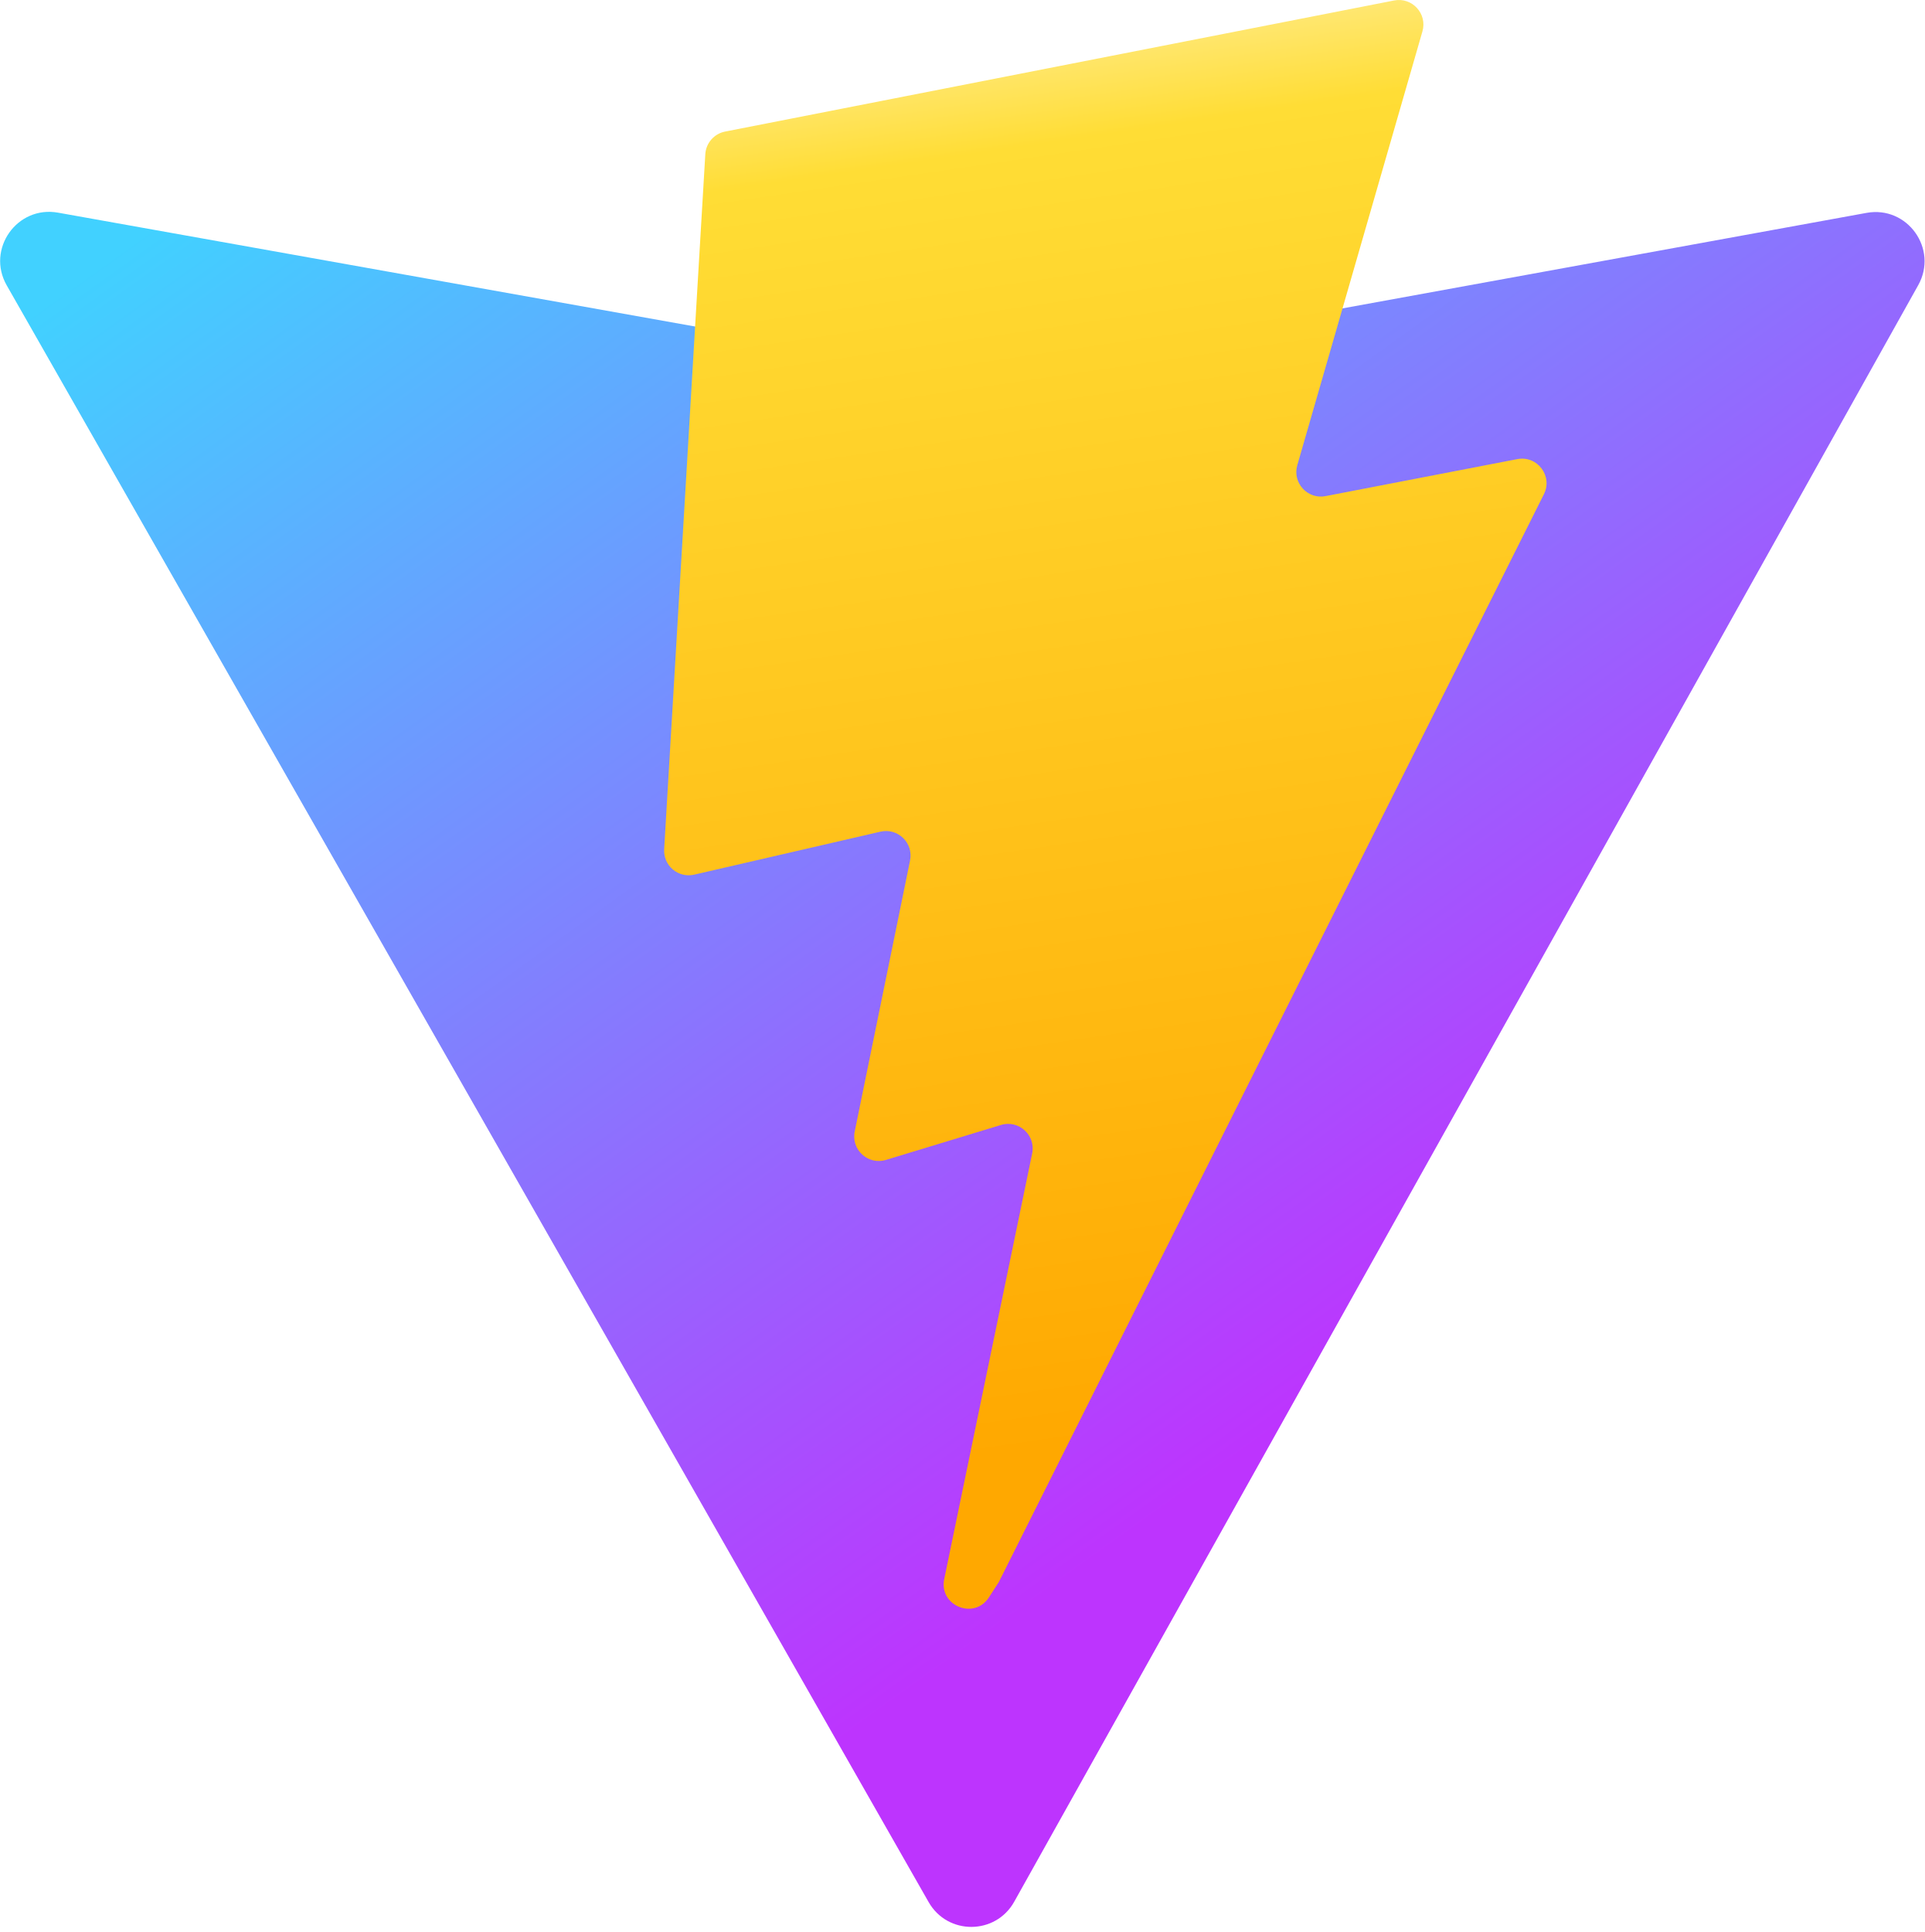
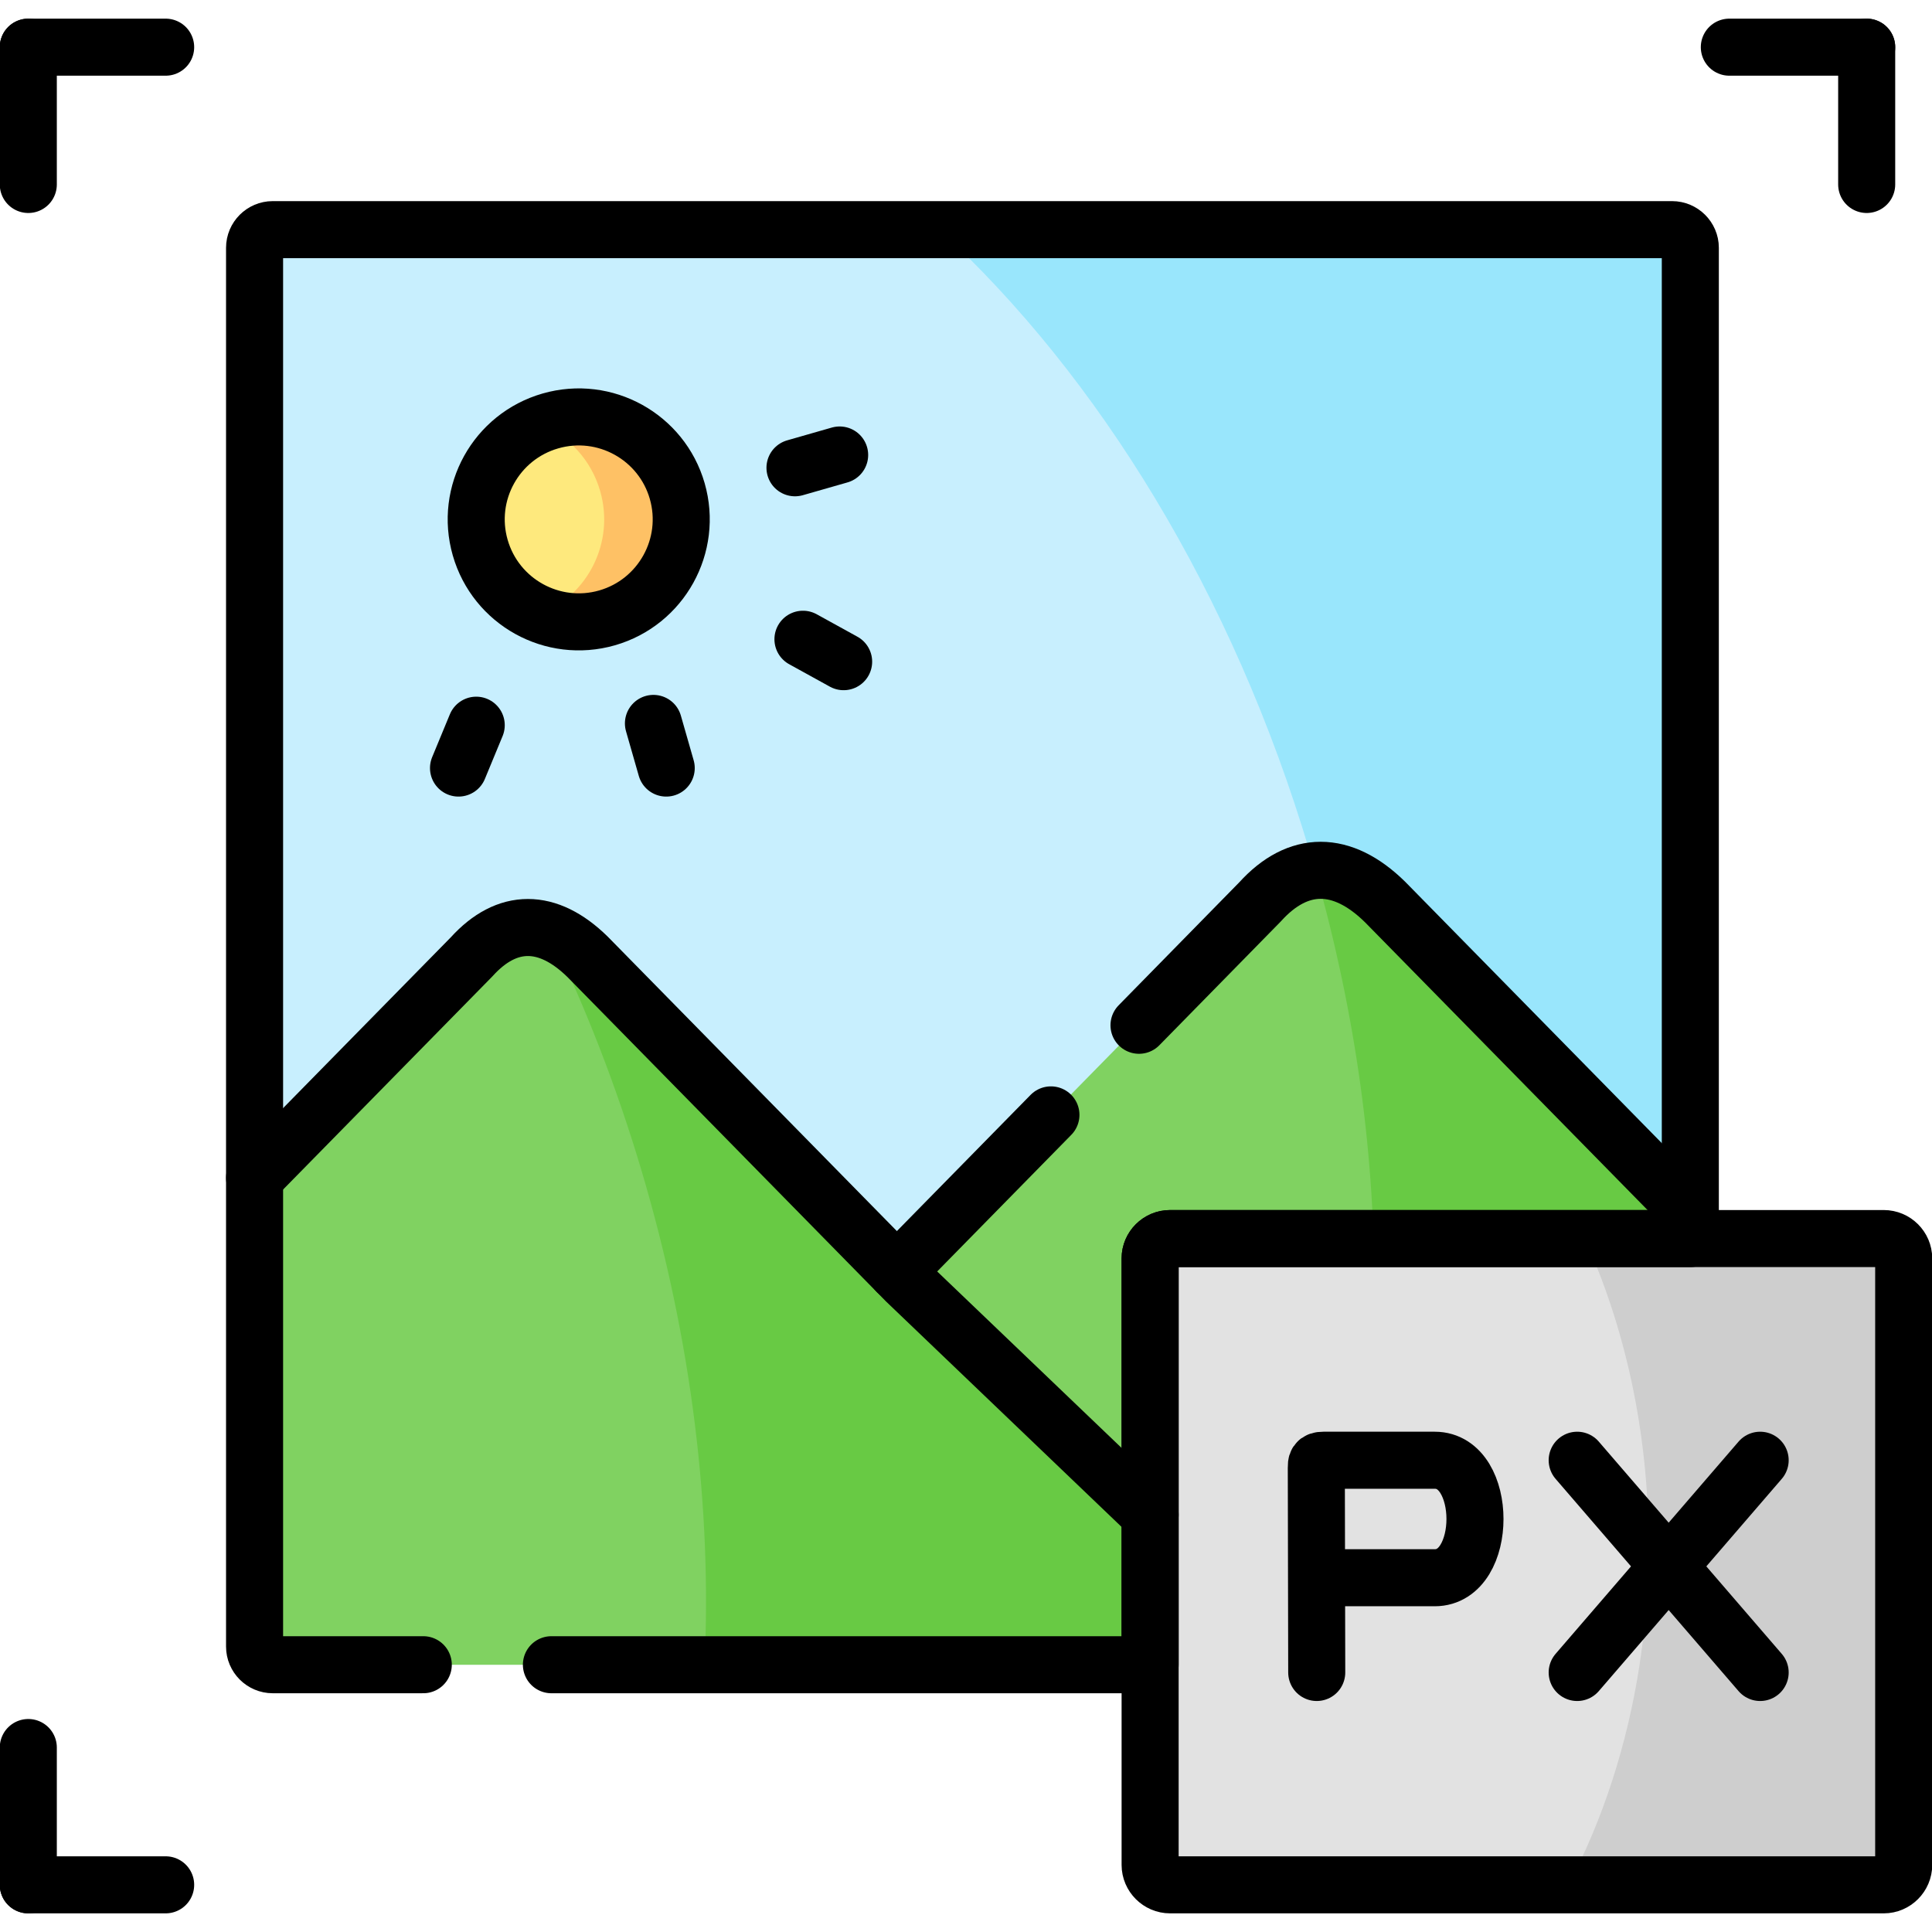
- <svg xmlns="http://www.w3.org/2000/svg" aria-hidden="true" role="img" class="iconify iconify--logos" width="31.88" height="32" preserveAspectRatio="xMidYMid meet" viewBox="0 0 256 257">
-   <defs>
-     <linearGradient id="IconifyId1813088fe1fbc01fb466" x1="-.828%" x2="57.636%" y1="7.652%" y2="78.411%">
-       <stop offset="0%" stop-color="#41D1FF" />
-       <stop offset="100%" stop-color="#BD34FE" />
-     </linearGradient>
-     <linearGradient id="IconifyId1813088fe1fbc01fb467" x1="43.376%" x2="50.316%" y1="2.242%" y2="89.03%">
-       <stop offset="0%" stop-color="#FFEA83" />
-       <stop offset="8.333%" stop-color="#FFDD35" />
-       <stop offset="100%" stop-color="#FFA800" />
-     </linearGradient>
+ <svg xmlns="http://www.w3.org/2000/svg" version="1.1" id="svg7719" xml:space="preserve" width="682.667" height="682.667" viewBox="0 0 682.667 682.667">
+   <defs id="defs7723">
+     <clipPath clipPathUnits="userSpaceOnUse" id="clipPath7733">
+       <path d="M 0,512 H 512 V 0 H 0 Z" id="path7731" />
+     </clipPath>
  </defs>
-   <path fill="url(#IconifyId1813088fe1fbc01fb466)" d="M255.153 37.938L134.897 252.976c-2.483 4.44-8.862 4.466-11.382.048L.875 37.958c-2.746-4.814 1.371-10.646 6.827-9.67l120.385 21.517a6.537 6.537 0 0 0 2.322-.004l117.867-21.483c5.438-.991 9.574 4.796 6.877 9.62Z" />
-   <path fill="url(#IconifyId1813088fe1fbc01fb467)" d="M185.432.063L96.44 17.501a3.268 3.268 0 0 0-2.634 3.014l-5.474 92.456a3.268 3.268 0 0 0 3.997 3.378l24.777-5.718c2.318-.535 4.413 1.507 3.936 3.838l-7.361 36.047c-.495 2.426 1.782 4.5 4.151 3.78l15.304-4.649c2.372-.72 4.652 1.36 4.15 3.788l-11.698 56.621c-.732 3.542 3.979 5.473 5.943 2.437l1.313-2.028l72.516-144.72c1.215-2.423-.88-5.186-3.54-4.672l-25.505 4.922c-2.396.462-4.435-1.77-3.759-4.114l16.646-57.705c.677-2.35-1.37-4.583-3.769-4.113Z" />
+   <g id="g7725" transform="matrix(1.333333,0,0,-1.333333,0,682.6667)">
+     <g id="g7727">
+       <g id="g7729" clip-path="url(#clipPath7733)">
+         <g id="g7735" transform="translate(443.1182,451.1416)">
+           <path d="m 0,0 h -370.847 c -2.639,0 -4.807,-2.166 -4.807,-4.806 v -370.7 c 0,-2.64 2.168,-4.806 4.807,-4.806 H 0 c 2.64,0 4.835,2.166 4.835,4.806 v 370.7 C 4.835,-2.166 2.64,0 0,0" style="fill:#c8effe;fill-opacity:1;fill-rule:evenodd;stroke:none" id="path7737" />
+         </g>
+         <g id="g7739" transform="translate(124.9839,258.4307)">
+           <path d="m 0,0 -57.52,-58.58 v -124.215 c 0,-2.64 2.168,-4.806 4.808,-4.806 l 274.092,-0.028 -106.23,101.661 -2.445,2.5 L 30.732,0 C 20.173,10.36 9.364,10.36 0,0" style="fill:#80d261;fill-opacity:1;fill-rule:evenodd;stroke:none" id="path7741" />
+         </g>
+         <g id="g7743" transform="translate(333.915,272.9854)">
+           <path d="m 0,0 -96.227,-98.022 2.446,-2.5 106.23,-101.662 96.754,0.029 c 2.64,0 4.835,2.166 4.835,4.805 v 99.328 15.61 L 33.122,0 C 22.646,10.277 11.976,11.082 2.473,2.472 1.64,1.722 0.806,0.889 0,0" style="fill:#80d261;fill-opacity:1;fill-rule:evenodd;stroke:none" id="path7745" />
+         </g>
+         <g id="g7747" transform="translate(237.6885,174.9629)">
+           <path d="m 0,0 -81.972,83.468 c -3.418,3.36 -6.891,5.638 -10.309,6.804 9.614,-19.749 17.895,-40.941 24.564,-63.329 13.448,-45.219 18.7,-89.967 16.728,-131.076 L 108.675,-104.161 2.445,-2.5 Z" style="fill:#68ca44;fill-opacity:1;fill-rule:evenodd;stroke:none" id="path7749" />
+         </g>
+         <g id="g7751" transform="translate(443.1182,451.1416)">
+           <path d="m 0,0 h -194.204 c 42.014,-38.664 77.721,-96.134 98.144,-164.769 0.5,-1.694 1,-3.388 1.473,-5.083 6.058,0.529 12.31,-2.25 18.506,-8.304 L 4.835,-260.568 V -4.806 C 4.835,-2.166 2.64,0 0,0" style="fill:#99e6fc;fill-opacity:1;fill-rule:evenodd;stroke:none" id="path7753" />
+         </g>
+         <g id="g7755" transform="translate(447.9531,190.5732)">
+           <path d="m 0,0 -80.916,82.412 c -6.196,6.055 -12.448,8.833 -18.506,8.305 21.924,-77.135 20.062,-152.63 -0.862,-210.46 h 95.449 c 2.64,0 4.835,2.166 4.835,4.805 l 0,99.328 z" style="fill:#68ca44;fill-opacity:1;fill-rule:evenodd;stroke:none" id="path7757" />
+         </g>
+         <g id="g7759" transform="translate(278.5073,216.5439)">
+           <path d="m 0,0 -40.819,-41.581 m 210.265,15.61 -80.916,82.412 c -11.365,11.166 -23.035,11.166 -33.122,0 L 23.341,23.749" style="fill:none;stroke:#000000;stroke-width:15.118;stroke-linecap:round;stroke-linejoin:round;stroke-miterlimit:10;stroke-dasharray:none;stroke-opacity:1" id="path7761" />
+         </g>
+         <g id="g7763" transform="translate(160.8848,348.2588)">
+           <path d="M 0,0 C 14.394,4.139 22.73,19.193 18.589,33.609 14.449,47.997 -0.583,56.33 -15.005,52.191 -29.427,48.053 -37.763,33.025 -33.623,18.61 -29.482,4.194 -14.421,-4.139 0,0" style="fill:#fee97d;fill-opacity:1;fill-rule:evenodd;stroke:none" id="path7765" />
+         </g>
+         <g id="g7767" transform="translate(160.8848,348.2588)">
+           <path d="m 0,0 c 14.394,4.139 22.73,19.193 18.589,33.609 -4.14,14.388 -19.172,22.721 -33.594,18.582 -0.917,-0.25 -1.834,-0.583 -2.723,-0.917 7.475,-3.027 13.504,-9.333 15.894,-17.665 C 2.056,20.109 -5.001,6.083 -17.728,0.944 -12.282,-1.278 -6.085,-1.75 0,0" style="fill:#fec165;fill-opacity:1;fill-rule:evenodd;stroke:none" id="path7769" />
+         </g>
+         <g id="g7771" transform="translate(212.791,342.5928)">
+           <path d="M 0,0 10.781,-5.944" style="fill:none;stroke:#000000;stroke-width:15.118;stroke-linecap:round;stroke-linejoin:round;stroke-miterlimit:10;stroke-dasharray:none;stroke-opacity:1" id="path7773" />
+         </g>
+         <g id="g7775" transform="translate(173.1665,320.2881)">
+           <path d="M 0,0 3.39,-11.833" style="fill:none;stroke:#000000;stroke-width:15.118;stroke-linecap:round;stroke-linejoin:round;stroke-miterlimit:10;stroke-dasharray:none;stroke-opacity:1" id="path7777" />
+         </g>
+         <g id="g7779" transform="translate(210.6792,388.0342)">
+           <path d="M 0,0 11.837,3.389" style="fill:none;stroke:#000000;stroke-width:15.118;stroke-linecap:round;stroke-linejoin:round;stroke-miterlimit:10;stroke-dasharray:none;stroke-opacity:1" id="path7781" />
+         </g>
+         <g id="g7783" transform="translate(126.2065,319.8154)">
+           <path d="M 0,0 -4.696,-11.36" style="fill:none;stroke:#000000;stroke-width:15.118;stroke-linecap:round;stroke-linejoin:round;stroke-miterlimit:10;stroke-dasharray:none;stroke-opacity:1" id="path7785" />
+         </g>
+         <g id="g7787" transform="translate(145.8799,400.4502)">
+           <path d="M 0,0 C 14.421,4.139 29.454,-4.194 33.594,-18.582 37.735,-32.998 29.398,-48.053 15.005,-52.191 0.583,-56.33 -14.477,-47.997 -18.618,-33.581 -22.758,-19.166 -14.422,-4.139 0,0 Z" style="fill:none;stroke:#000000;stroke-width:15.118;stroke-linecap:round;stroke-linejoin:round;stroke-miterlimit:10;stroke-dasharray:none;stroke-opacity:1" id="path7789" />
+         </g>
+         <g id="g7791" transform="translate(43.9009,499.5)">
+           <path d="M 0,0 H -36.401" style="fill:none;stroke:#000000;stroke-width:15.118;stroke-linecap:round;stroke-linejoin:round;stroke-miterlimit:10;stroke-dasharray:none;stroke-opacity:1" id="path7793" />
+         </g>
+         <g id="g7795" transform="translate(458.29,499.5)">
+           <path d="M 0,0 H 36.401" style="fill:none;stroke:#000000;stroke-width:15.118;stroke-linecap:round;stroke-linejoin:round;stroke-miterlimit:10;stroke-dasharray:none;stroke-opacity:1" id="path7797" />
+         </g>
+         <g id="g7799" transform="translate(43.9009,12.5)">
+           <path d="M 0,0 H -36.401" style="fill:none;stroke:#000000;stroke-width:15.118;stroke-linecap:round;stroke-linejoin:round;stroke-miterlimit:10;stroke-dasharray:none;stroke-opacity:1" id="path7801" />
+         </g>
+         <g id="g7803" transform="translate(7.5,463.1133)">
+           <path d="M 0,0 V 36.387" style="fill:none;stroke:#000000;stroke-width:15.118;stroke-linecap:round;stroke-linejoin:round;stroke-miterlimit:10;stroke-dasharray:none;stroke-opacity:1" id="path7805" />
+         </g>
+         <g id="g7807" transform="translate(494.6914,463.1133)">
+           <path d="M 0,0 V 36.387" style="fill:none;stroke:#000000;stroke-width:15.118;stroke-linecap:round;stroke-linejoin:round;stroke-miterlimit:10;stroke-dasharray:none;stroke-opacity:1" id="path7809" />
+         </g>
+         <g id="g7811" transform="translate(7.5,12.5)">
+           <path d="M 0,0 V 36.387" style="fill:none;stroke:#000000;stroke-width:15.118;stroke-linecap:round;stroke-linejoin:round;stroke-miterlimit:10;stroke-dasharray:none;stroke-opacity:1" id="path7813" />
+         </g>
+         <g id="g7815" transform="translate(499.2207,183.7676)">
+           <path d="m 0,0 h -189.147 c -2.89,0 -5.28,-2.36 -5.28,-5.249 V -165.99 c 0,-2.889 2.39,-5.278 5.28,-5.278 H 0 c 2.89,0 5.279,2.389 5.279,5.278 V -5.249 C 5.279,-2.36 2.89,0 0,0" style="fill:#e2e2e2;fill-opacity:1;fill-rule:evenodd;stroke:none" id="path7817" />
+         </g>
+         <g id="g7819" transform="translate(494.6914,183.7676)">
+           <path d="M 0,0 H -46.738 -74.72 c 10.671,-23.526 16.867,-51.136 16.923,-80.717 v -0.528 c 0,-4.083 -0.112,-8.166 -0.334,-12.193 -0.389,-6.639 -1.083,-13.139 -2.056,-19.5 -3.279,-21.36 -9.781,-41.136 -18.84,-58.33 H 0 4.529 c 2.89,0 5.28,2.389 5.28,5.278 V -5.249 C 9.809,-2.36 7.419,0 4.529,0 Z" style="fill:#cecece;fill-opacity:1;fill-rule:evenodd;stroke:none" id="path7821" />
+         </g>
+         <g id="g7823" transform="translate(499.2207,183.7676)">
+           <path d="m 0,0 h -189.147 c -2.89,0 -5.28,-2.36 -5.28,-5.249 V -165.99 c 0,-2.889 2.39,-5.278 5.28,-5.278 H 0 c 2.89,0 5.279,2.389 5.279,5.278 V -5.249 C 5.279,-2.36 2.89,0 0,0 Z" style="fill:none;stroke:#000000;stroke-width:15.118;stroke-linecap:round;stroke-linejoin:round;stroke-miterlimit:10;stroke-dasharray:none;stroke-opacity:1" id="path7825" />
+         </g>
+         <g id="g7827" transform="translate(304.7939,110.5781)">
+           <path d="m 0,0 -64.66,61.885 -84.418,85.968 c -10.559,10.36 -21.368,10.36 -30.732,0 l -57.52,-58.581" style="fill:none;stroke:#000000;stroke-width:15.118;stroke-linecap:round;stroke-linejoin:round;stroke-miterlimit:10;stroke-dasharray:none;stroke-opacity:1" id="path7829" />
+         </g>
+         <g id="g7831" transform="translate(146.1299,70.8301)">
+           <path d="m 0,0 h 158.664 v 107.688 c 0,2.889 2.39,5.25 5.28,5.25 h 137.879 v 262.568 c 0,2.64 -2.195,4.806 -4.835,4.806 H -73.858 c -2.64,0 -4.808,-2.166 -4.808,-4.806 V 4.806 c 0,-2.64 2.168,-4.806 4.808,-4.806 h 39.902" style="fill:none;stroke:#000000;stroke-width:15.118;stroke-linecap:round;stroke-linejoin:round;stroke-miterlimit:10;stroke-dasharray:none;stroke-opacity:1" id="path7833" />
+         </g>
+         <g id="g7835" transform="translate(348.8921,93.8838)">
+           <path d="m 0,0 h 31.344 c 14.199,0 14.199,31.138 0,31.138 H 26.648 1.834 c -1.889,0 -1.889,-0.75 -1.889,-2.056 l 0.111,-54.191" style="fill:none;stroke:#000000;stroke-width:15.118;stroke-linecap:round;stroke-linejoin:round;stroke-miterlimit:10;stroke-dasharray:none;stroke-opacity:1" id="path7837" />
+         </g>
+         <g id="g7839" transform="translate(417.9712,125.0215)">
+           <path d="M 0,0 48.488,-56.247" style="fill:none;stroke:#000000;stroke-width:15.118;stroke-linecap:round;stroke-linejoin:round;stroke-miterlimit:10;stroke-dasharray:none;stroke-opacity:1" id="path7841" />
+         </g>
+         <g id="g7843" transform="translate(466.4595,125.0215)">
+           <path d="M 0,0 -48.488,-56.247" style="fill:none;stroke:#000000;stroke-width:15.118;stroke-linecap:round;stroke-linejoin:round;stroke-miterlimit:10;stroke-dasharray:none;stroke-opacity:1" id="path7845" />
+         </g>
+       </g>
+     </g>
+   </g>
</svg>
